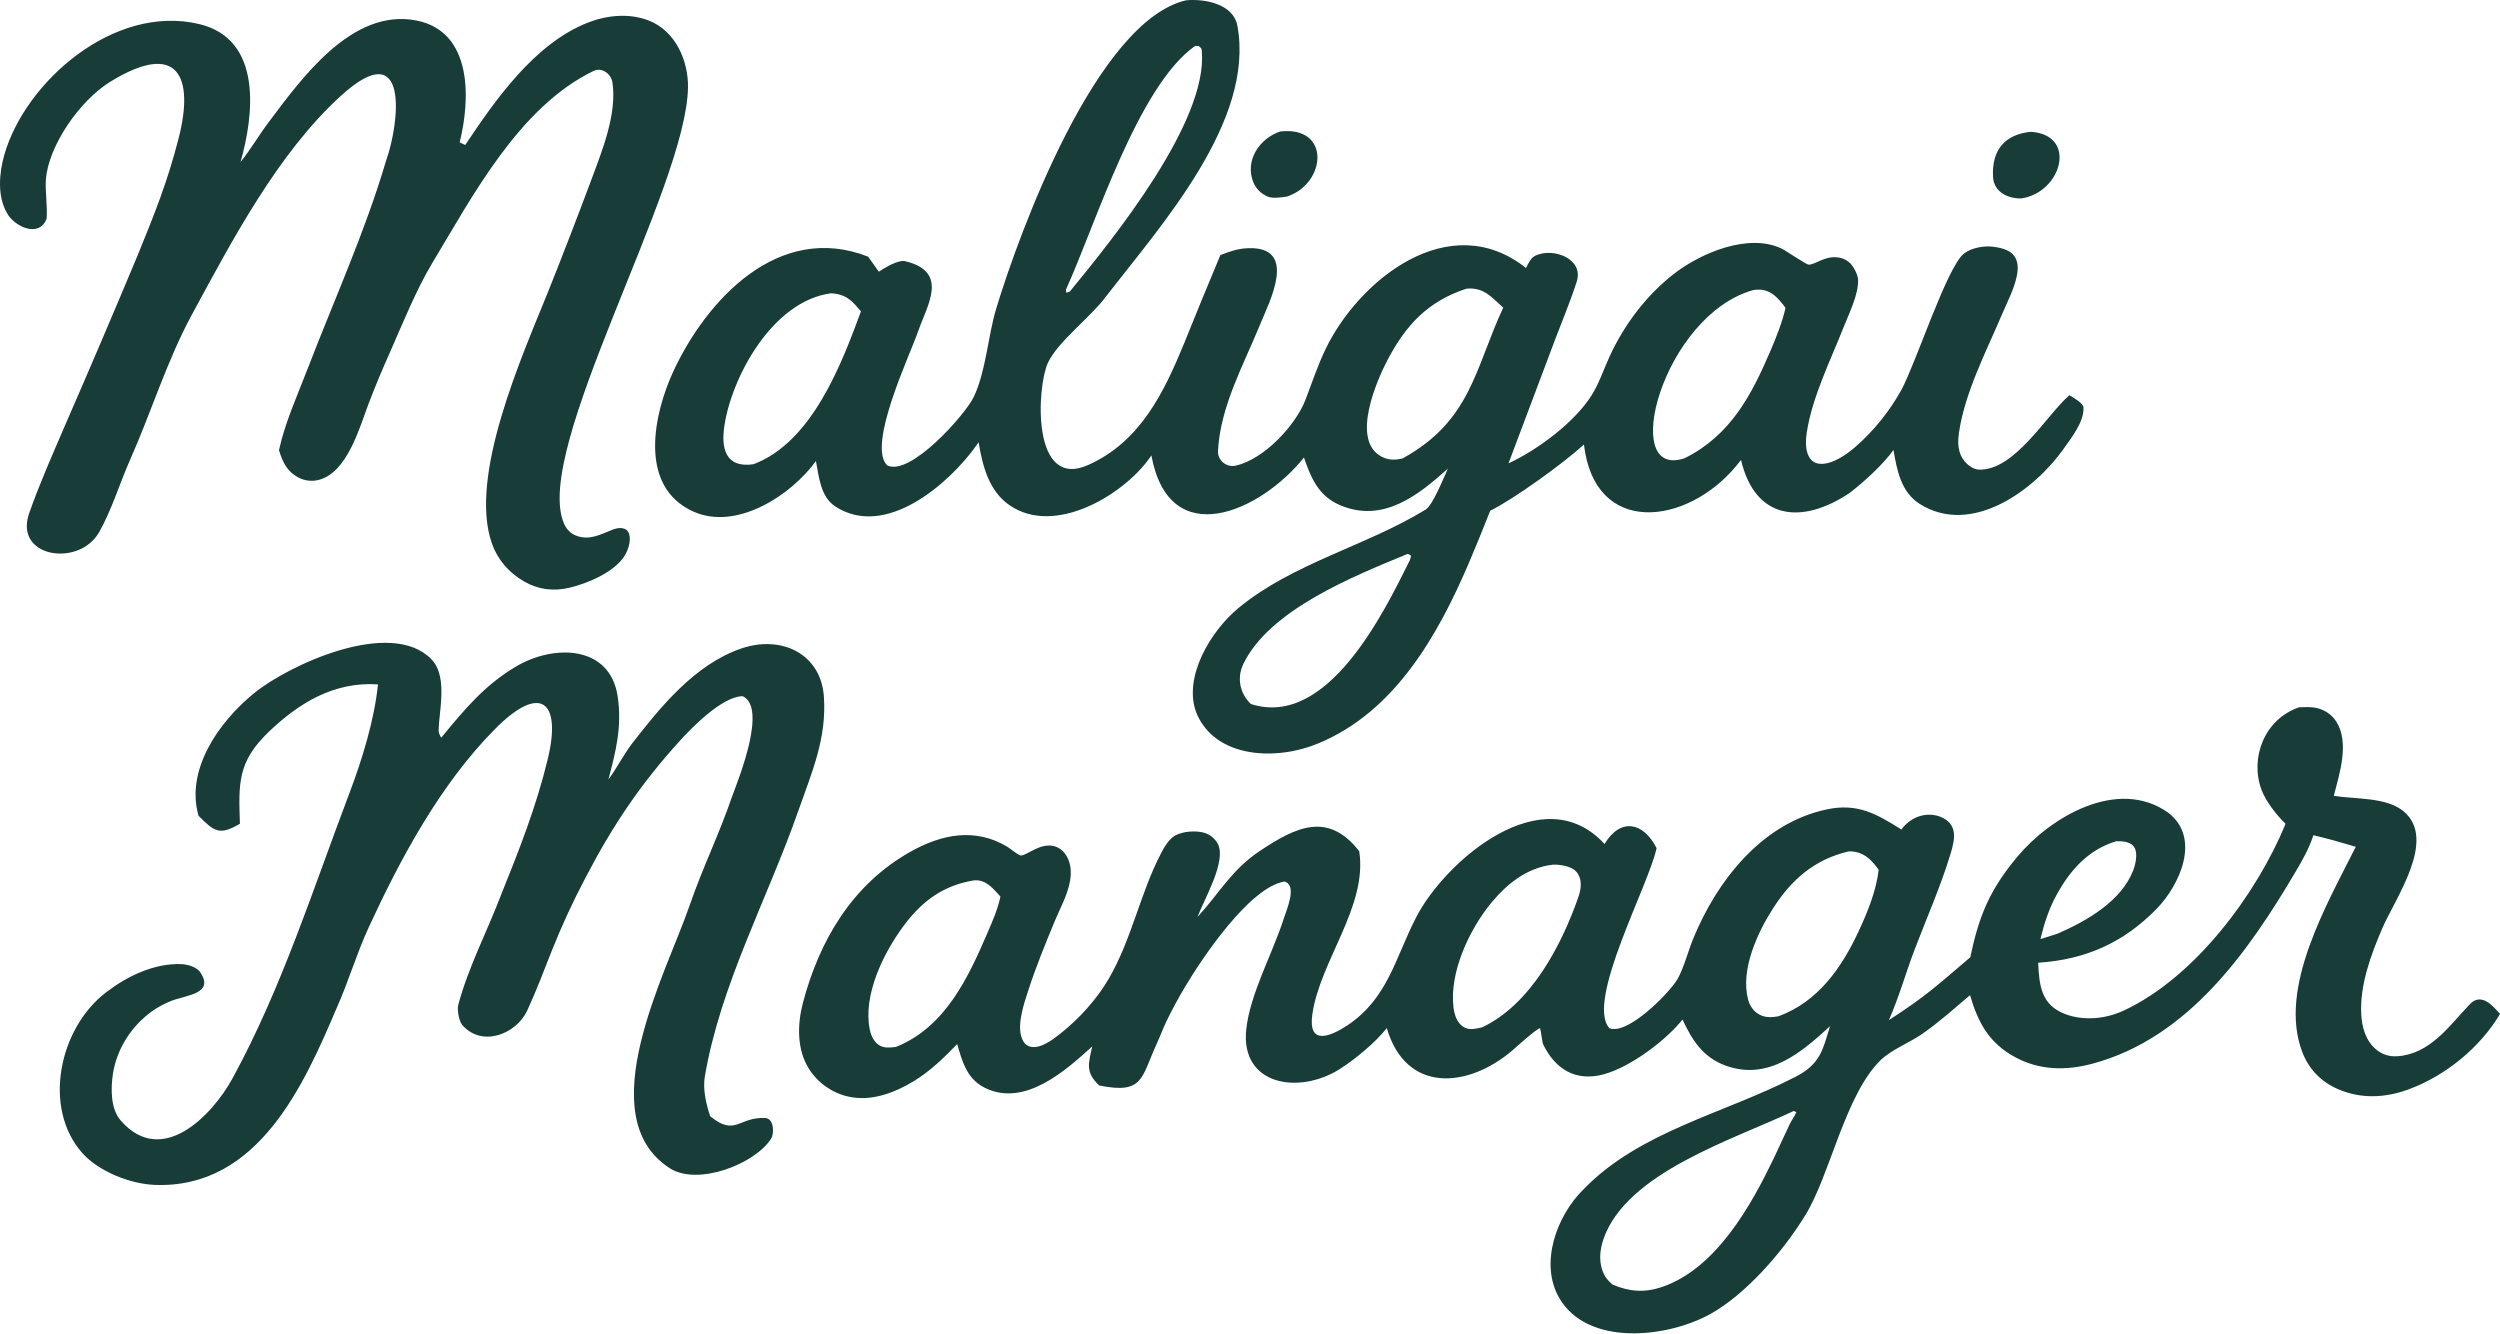
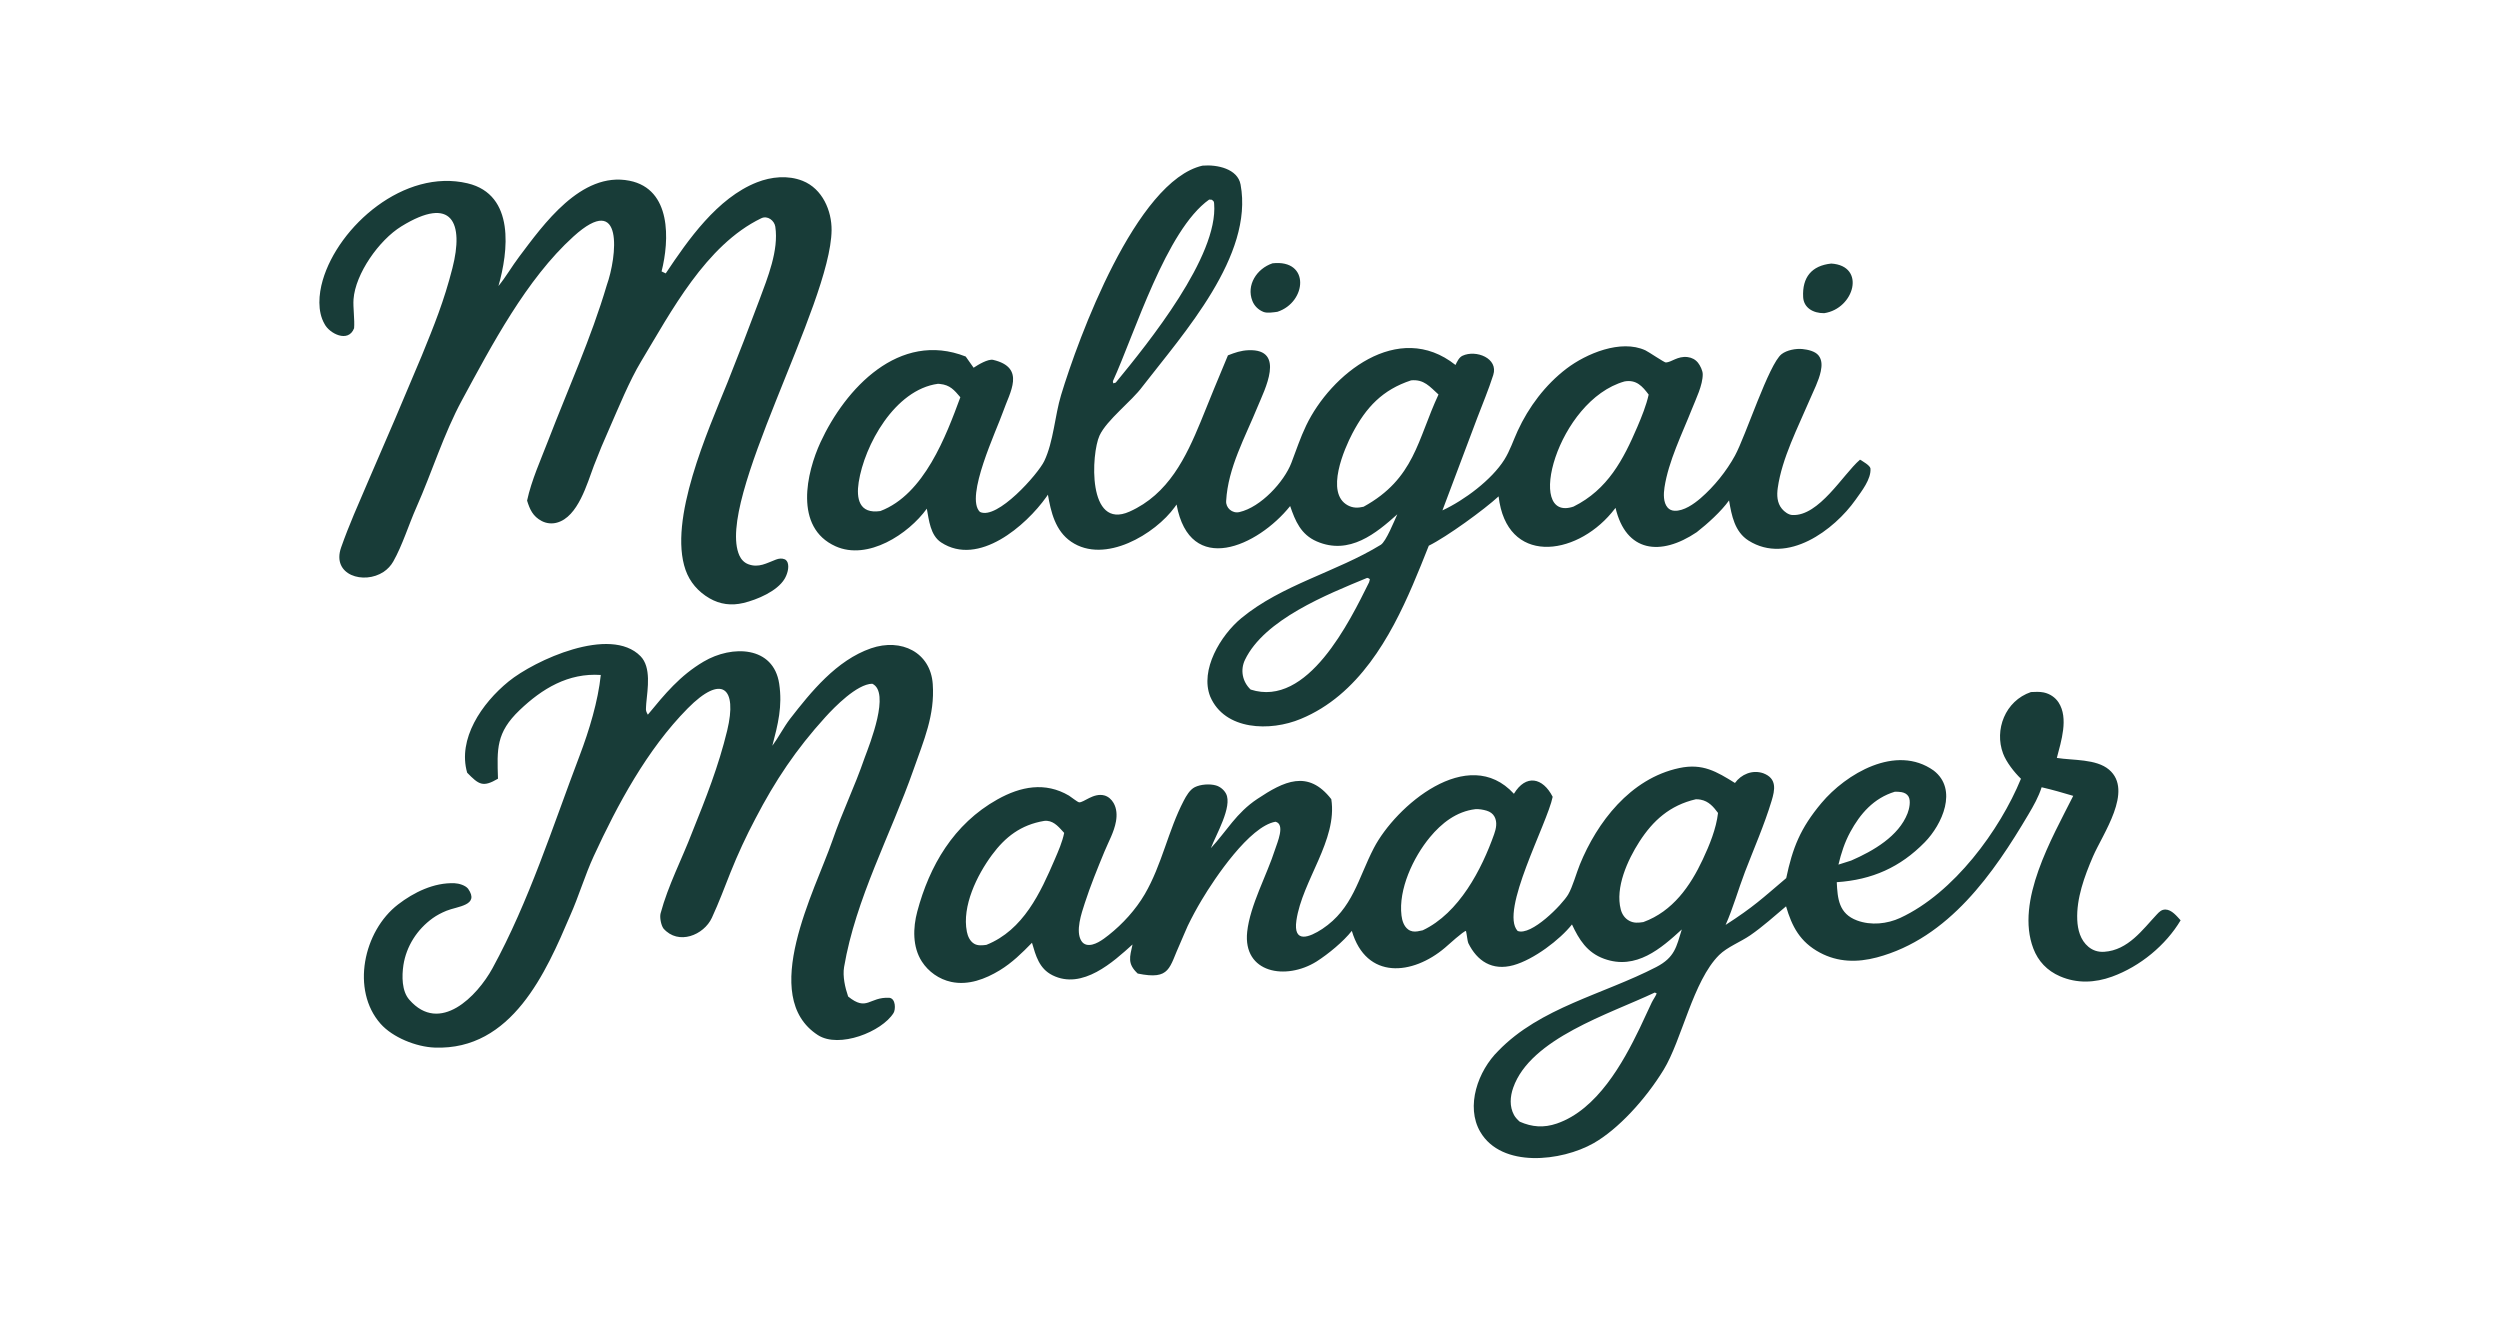
- <svg xmlns="http://www.w3.org/2000/svg" width="135" height="72" viewBox="0 0 135 72" fill="none">
-   <path d="M124.146 38.197C124.443 38.18 124.783 38.166 125.073 38.226C125.523 38.321 125.912 38.584 126.152 38.955C126.888 40.092 126.335 41.775 126.024 42.975C127.197 43.164 128.878 43.034 129.809 43.824C131.609 45.353 129.34 48.507 128.641 50.134C128.029 51.556 127.435 53.169 127.505 54.726C127.537 55.435 127.728 56.187 128.315 56.675C128.641 56.946 129.029 57.066 129.462 57.037C131.202 56.919 132.243 55.427 133.284 54.32C133.458 54.135 133.622 53.969 133.901 53.972C134.355 53.978 134.732 54.46 135.002 54.753C133.935 56.548 132.071 58.099 130.026 58.84C128.785 59.29 127.487 59.348 126.256 58.815C125.313 58.407 124.668 57.716 124.319 56.799C123.008 53.355 125.665 48.812 127.213 45.726C126.449 45.497 125.701 45.283 124.921 45.102C124.698 45.806 124.336 46.443 123.957 47.083C121.465 51.297 118.196 56.059 112.966 57.446C111.549 57.821 110.148 57.799 108.838 57.098C107.392 56.324 106.808 55.198 106.383 53.739C105.541 54.446 104.698 55.211 103.789 55.838C103.094 56.318 102.117 56.688 101.528 57.272C99.632 59.154 98.821 63.446 97.499 65.602C96.177 67.758 94.195 69.915 92.42 70.922C90.094 72.242 85.754 72.743 84.207 70.103C83.119 68.247 84.041 65.663 85.513 64.221C88.545 61.083 93.13 60.129 96.967 58.143C98.321 57.441 98.43 56.673 98.821 55.416C97.323 56.783 95.513 58.387 93.186 57.544C91.942 57.094 91.362 56.139 90.855 55.053C89.991 56.15 88.083 57.605 86.606 58.011C85.064 58.435 83.97 57.703 83.334 56.404C83.277 56.288 83.224 55.741 83.167 55.524C83.002 55.516 81.858 56.559 81.647 56.74C79.295 58.74 75.941 59.09 74.887 55.519C74.27 56.299 73.183 57.196 72.329 57.741C70.107 59.128 66.978 58.594 67.297 55.589C67.501 53.669 68.739 51.445 69.322 49.608C69.475 49.127 70.078 47.778 69.349 47.603C67.465 47.935 64.938 51.702 63.998 53.281C63.633 53.891 63.295 54.516 62.986 55.154C62.794 55.559 62.636 55.99 62.448 56.397C61.619 58.196 61.76 59.105 59.356 58.615C58.593 57.897 58.781 57.423 58.98 56.506C57.601 57.752 55.349 59.825 53.174 58.738C52.201 58.252 51.962 57.311 51.688 56.381C50.966 57.123 50.245 57.834 49.342 58.383C48.311 59.009 47.075 59.488 45.832 59.221C44.944 59.031 44.175 58.478 43.703 57.748C43.012 56.681 43.053 55.294 43.367 54.118C44.247 50.817 45.991 47.768 49.188 45.981C50.867 45.043 52.641 44.693 54.372 45.71C54.508 45.791 54.989 46.182 55.106 46.195C55.429 46.229 56.148 45.488 56.934 45.695C57.23 45.773 57.462 45.993 57.605 46.242C57.84 46.646 57.859 47.132 57.78 47.578C57.643 48.354 57.243 49.045 56.943 49.771C56.435 51.002 55.926 52.247 55.517 53.51C55.282 54.235 54.827 55.546 55.27 56.248C55.358 56.387 55.48 56.486 55.649 56.524C56.194 56.645 56.848 56.14 57.24 55.831C58.271 55.018 59.216 53.974 59.865 52.864C61.116 50.723 61.569 48.231 62.698 46.073C62.875 45.734 63.133 45.277 63.5 45.095C63.921 44.887 64.582 44.84 65.034 44.971C65.342 45.06 65.623 45.299 65.764 45.571C66.246 46.503 65.019 48.572 64.664 49.519C65.832 48.253 66.502 46.967 68.038 45.946C69.957 44.67 71.709 43.791 73.398 45.967C73.862 48.934 71.288 51.871 70.868 54.76C70.62 56.465 71.808 55.992 72.744 55.38C74.965 53.902 75.339 51.715 76.485 49.51C78.062 46.478 83.312 41.941 86.644 45.576C87.511 44.139 88.74 44.392 89.455 45.796C89.063 47.748 85.593 54.101 86.913 55.525C87.895 55.91 90.142 53.628 90.582 52.876C90.905 52.324 91.175 51.322 91.428 50.703C92.67 47.66 95.069 44.47 98.637 43.709C100.332 43.347 101.346 43.967 102.677 44.792C103.127 44.168 103.932 43.815 104.727 44.085C105.744 44.466 105.575 45.295 105.334 46.09C104.805 47.841 104.058 49.532 103.403 51.242C102.918 52.51 102.545 53.858 101.999 55.087C104.051 53.762 104.649 53.174 106.395 51.693C106.857 49.502 107.413 48.078 108.953 46.243C110.717 44.139 114.352 41.943 117.089 43.889C118.875 45.266 117.697 47.812 116.445 49.09C114.666 50.907 112.626 51.817 110.061 51.988C110.12 53.183 110.205 54.271 111.533 54.765C112.544 55.141 113.715 55.018 114.667 54.577C118.554 52.776 121.891 48.216 123.421 44.486C122.926 44.007 122.358 43.278 122.124 42.654C121.481 40.944 122.269 38.837 124.146 38.197ZM96.865 59.991C93.577 61.549 87.849 63.316 86.593 66.893C86.366 67.54 86.314 68.254 86.651 68.876C86.75 69.057 86.909 69.223 87.067 69.36C87.965 69.755 88.812 69.817 89.754 69.495C92.681 68.493 94.559 65.086 95.77 62.578C96.068 61.96 96.343 61.332 96.641 60.714C96.749 60.489 96.908 60.29 97.001 60.058L96.865 59.991ZM13.726 37.428C15.603 35.901 21.1 33.355 23.294 35.596C24.081 36.4 23.81 37.943 23.71 39.014C23.696 39.434 23.625 39.498 23.825 39.838C25.061 38.337 26.151 37.005 27.869 35.99C29.941 34.766 32.94 34.855 33.352 37.593C33.597 39.231 33.264 40.531 32.855 42.093C33.279 41.522 33.687 40.735 34.132 40.15C35.661 38.183 37.504 35.894 40.012 35.024C42.213 34.267 44.329 35.318 44.49 37.613C44.65 39.887 43.837 41.706 43.099 43.813C41.436 48.556 38.899 53.184 38.059 58.142C37.945 58.818 38.133 59.64 38.353 60.281C39.735 61.395 39.859 60.299 41.344 60.373C41.816 60.433 41.8 61.23 41.648 61.474C40.801 62.84 37.692 64.068 36.161 63.08C31.83 60.282 35.968 52.56 37.202 48.997C37.983 46.743 38.789 45.172 39.553 42.956C39.927 41.951 41.428 38.197 40.101 37.593C38.991 37.617 37.377 39.27 36.702 40.013C34.572 42.359 33.068 44.609 31.624 47.385C30.952 48.655 30.349 49.957 29.818 51.285C29.378 52.391 29 53.419 28.47 54.569C27.89 55.827 26.039 56.588 24.956 55.345C24.774 55.089 24.676 54.525 24.749 54.251C25.295 52.217 26.293 50.325 27.045 48.356C28.035 45.899 28.962 43.549 29.58 40.988C30.333 37.865 29.195 36.874 26.716 39.381C23.762 42.37 21.618 46.377 19.903 50.093C19.257 51.494 18.815 53.014 18.184 54.424C16.444 58.505 13.971 64.197 8.363 63.985C7.013 63.934 5.312 63.244 4.44 62.259C2.282 59.82 3.192 55.533 5.71 53.601C6.841 52.73 8.306 52.003 9.803 52.063C10.121 52.076 10.586 52.212 10.787 52.463C11.646 53.689 10.009 53.731 9.211 54.063C8.845 54.215 8.524 54.384 8.227 54.594C7.073 55.424 6.308 56.645 6.096 57.997C5.978 58.786 5.968 59.893 6.527 60.517C8.739 63.047 11.45 60.253 12.555 58.233C15.214 53.368 16.922 47.954 18.877 42.808C19.571 40.981 20.215 38.857 20.412 36.958C18.042 36.797 16.149 37.958 14.529 39.504C12.808 41.147 12.887 42.322 12.955 44.483C11.854 45.127 11.573 44.916 10.72 44.048C10.017 41.606 11.762 39.026 13.726 37.428ZM52.573 47.543C50.879 47.826 49.748 48.708 48.782 50.015C47.694 51.489 46.598 53.732 46.965 55.583C47.028 55.903 47.183 56.262 47.485 56.447C47.752 56.61 48.083 56.574 48.381 56.534C51.07 55.461 52.31 52.729 53.338 50.34C53.607 49.714 53.888 49.078 54.023 48.413C53.687 48.054 53.341 47.59 52.795 47.539C52.721 47.532 52.647 47.535 52.573 47.543ZM83.853 46.691C82.466 46.855 81.386 47.72 80.551 48.727C79.339 50.187 78.255 52.517 78.49 54.409C78.534 54.765 78.656 55.181 78.969 55.414C79.173 55.566 79.405 55.593 79.654 55.554C79.78 55.533 79.905 55.508 80.028 55.479C82.675 54.232 84.315 51.037 85.209 48.508C85.354 48.1 85.451 47.641 85.237 47.238C85.121 47.018 84.914 46.878 84.671 46.803C84.421 46.727 84.115 46.674 83.853 46.691ZM99.836 45.974C97.955 46.411 96.728 47.521 95.743 49.053C94.888 50.383 93.979 52.376 94.395 53.969C94.485 54.308 94.678 54.607 95.005 54.785C95.343 54.968 95.662 54.939 96.032 54.881C98.174 54.1 99.444 52.257 100.342 50.341C100.831 49.3 101.319 48.107 101.449 46.966C101.124 46.527 100.776 46.111 100.183 46.002C100.071 45.982 99.95 45.966 99.836 45.974ZM114.274 45.426C112.736 45.892 111.756 47.031 111.042 48.348C110.629 49.109 110.383 49.883 110.183 50.713L111.106 50.42C112.716 49.719 114.556 48.652 115.196 46.994C115.32 46.673 115.447 46.096 115.266 45.776C115.162 45.594 114.981 45.501 114.772 45.459C114.615 45.428 114.435 45.426 114.274 45.426ZM64.055 0.015C65.122 -0.078 66.606 0.242 66.818 1.386C67.773 6.544 62.696 12.165 59.699 16.04C58.925 17.099 57.109 18.459 56.585 19.597C55.989 20.894 55.684 26.483 58.763 25.109C61.596 23.845 62.865 21.151 63.928 18.578C64.573 16.972 65.231 15.371 65.901 13.775C66.41 13.575 66.841 13.423 67.397 13.402C70.125 13.299 68.536 16.319 68.071 17.459C67.154 19.712 65.906 21.917 65.772 24.332C65.731 24.829 66.206 25.263 66.73 25.144C68.289 24.79 69.977 22.942 70.501 21.577C70.873 20.607 71.14 19.773 71.574 18.866C73.347 15.159 78.241 11.17 82.406 14.473C82.527 14.228 82.661 13.921 82.918 13.802C83.896 13.35 85.534 13.984 85.145 15.2C84.798 16.287 84.378 17.275 83.982 18.319L81.459 25.021C83.053 24.282 85.032 22.799 85.945 21.349C86.354 20.701 86.601 19.938 86.919 19.247C87.707 17.534 88.916 15.911 90.465 14.733C91.877 13.659 94.395 12.586 96.182 13.411C96.402 13.512 97.55 14.295 97.664 14.293C98.084 14.273 98.514 13.813 99.238 13.9C99.546 13.937 99.808 14.077 99.996 14.311C100.155 14.51 100.336 14.883 100.339 15.132C100.35 15.929 99.842 16.942 99.552 17.677C98.844 19.466 97.853 21.459 97.565 23.357C97.497 23.806 97.466 24.448 97.797 24.822C97.921 24.962 98.094 25.037 98.286 25.047C98.959 25.084 99.713 24.545 100.186 24.136C101.169 23.288 102.067 22.166 102.677 21.049C103.457 19.619 105.139 14.398 106.059 13.687C106.44 13.392 107.1 13.268 107.58 13.318C107.966 13.358 108.486 13.472 108.734 13.775C109.005 14.107 108.984 14.541 108.902 14.931C108.756 15.627 108.381 16.333 108.101 16.993C107.243 19.009 106.086 21.23 105.781 23.392C105.708 23.914 105.724 24.475 106.085 24.907C106.259 25.115 106.551 25.342 106.841 25.357C108.77 25.454 110.518 22.412 111.72 21.366L111.748 21.341C111.948 21.463 112.47 21.756 112.506 21.979C112.565 22.754 111.858 23.636 111.423 24.252C109.882 26.435 106.483 28.988 103.665 27.212C102.653 26.574 102.432 25.38 102.248 24.297C101.69 25.084 100.673 26.003 99.901 26.604C97.278 28.369 94.772 28.057 94.015 24.838C93.921 24.958 93.826 25.077 93.728 25.194C91.057 28.378 86.112 28.987 85.533 24.003C84.484 24.971 81.765 26.945 80.47 27.581C80.097 28.534 79.71 29.483 79.308 30.426C77.682 34.215 75.366 38.415 71.191 40.142C68.967 41.076 65.663 40.984 64.616 38.523C63.854 36.6 65.369 34.079 66.873 32.836C69.81 30.409 73.782 29.484 76.989 27.515C77.369 27.282 77.971 25.773 78.186 25.304C76.666 26.667 74.715 28.299 72.341 27.27C71.188 26.77 70.782 25.782 70.414 24.706C68.062 27.64 63.141 29.853 62.175 24.593C62.134 24.654 62.091 24.715 62.048 24.775C60.637 26.729 56.968 28.953 54.531 27.293C53.374 26.504 53.059 25.126 52.843 23.88C52.807 23.936 52.77 23.99 52.732 24.043C51.257 26.124 47.812 29.122 45.1 27.345C44.31 26.828 44.217 25.721 44.06 24.896C42.727 26.744 39.776 28.672 37.445 27.626C34.396 26.258 35.342 22.258 36.352 20.072C38.141 16.204 42.038 11.961 46.88 13.86L47.454 14.673C47.789 14.448 48.49 14.031 48.86 14.1C51.276 14.665 50.069 16.469 49.589 17.865C49.14 19.17 46.801 24.063 47.912 25.132C49.158 25.741 52.129 22.385 52.58 21.44C53.248 20.04 53.348 18.142 53.796 16.662C55.046 12.532 59.227 1.125 64.055 0.015ZM76 29.915C73.075 31.125 68.546 32.93 67.137 35.86C66.787 36.587 66.94 37.438 67.547 38.016C71.69 39.351 74.737 33.058 76.135 30.244C76.158 30.196 76.184 30.064 76.194 30.006C76.094 29.944 76.107 29.933 76 29.915ZM31.737 1.225C32.778 0.816 33.986 0.696 35.047 1.115C36.498 1.688 37.168 3.3 37.152 4.701C37.09 10.138 28.702 24.344 30.463 28.289C30.59 28.572 30.806 28.811 31.114 28.926C31.867 29.208 32.444 28.841 33.119 28.588C33.333 28.508 33.546 28.48 33.762 28.571C33.856 28.61 33.938 28.73 33.968 28.82C34.089 29.179 33.929 29.679 33.739 29.994C33.202 30.883 31.761 31.495 30.757 31.736C29.89 31.943 29.067 31.841 28.301 31.399C27.472 30.92 26.867 30.215 26.561 29.343C25.291 25.713 28.181 19.258 29.601 15.746C30.397 13.752 31.17 11.751 31.92 9.742C32.513 8.145 33.329 6.155 33.07 4.441C33.004 4.003 32.511 3.608 32.05 3.832C28.023 5.778 25.495 10.636 23.336 14.215C22.486 15.625 21.686 17.597 21.053 19.035C20.646 19.941 20.264 20.859 19.909 21.785C19.427 23.052 18.767 25.496 17.231 25.909C16.863 26.011 16.466 25.968 16.13 25.793C15.478 25.451 15.259 24.936 15.066 24.311C15.378 22.849 16.065 21.337 16.605 19.931C18.047 16.183 19.711 12.531 20.847 8.683C21.58 6.636 22.122 1.808 18.427 5.157C15.004 8.259 12.495 13.057 10.351 17.011C9.022 19.462 8.162 22.27 7.036 24.803C6.475 26.066 6.028 27.546 5.359 28.728C5.19 29.026 4.95 29.285 4.657 29.481C3.232 30.421 0.87 29.722 1.577 27.709C2.154 26.068 2.833 24.557 3.518 22.957C4.844 19.916 6.147 16.866 7.425 13.806C8.33 11.584 9.037 9.854 9.651 7.446C10.488 4.169 9.644 2.142 5.947 4.419C4.321 5.421 2.611 7.86 2.477 9.707C2.434 10.293 2.571 11.202 2.518 11.808C2.101 12.9 0.723 12.191 0.374 11.498C-0.154 10.585 -0.05 9.338 0.241 8.332C1.38 4.408 6.153 0.205 10.752 1.298C14.222 2.124 13.696 6.27 12.989 8.746C13.534 8.082 13.96 7.325 14.491 6.622C16.221 4.329 18.976 0.412 22.49 1.108C25.557 1.715 25.391 5.429 24.821 7.687L25.122 7.831C26.732 5.419 28.853 2.36 31.737 1.225ZM44.87 15.838C41.723 16.263 39.529 20.314 39.118 22.979C38.936 24.159 39.142 25.297 40.691 25.068C43.873 23.864 45.46 19.608 46.492 16.813C46.051 16.296 45.747 15.922 45.014 15.85C44.966 15.845 44.918 15.842 44.87 15.838ZM96.418 16.622C95.971 16.026 95.531 15.515 94.669 15.666C89.787 17.04 87.413 25.945 90.967 24.745C93.454 23.51 94.582 21.329 95.597 18.963C95.913 18.226 96.246 17.399 96.418 16.622ZM79.189 15.588C77.11 16.27 75.92 17.545 74.926 19.439C74.361 20.516 72.927 23.757 74.596 24.655C74.968 24.855 75.33 24.852 75.74 24.755C79.443 22.718 79.642 19.896 81.174 16.615C80.534 16.038 80.127 15.502 79.189 15.588ZM64.538 2.476C61.42 4.684 59.132 12.206 57.562 15.635C57.546 15.671 57.575 15.767 57.586 15.804C57.622 15.794 57.742 15.764 57.767 15.748C60.144 12.853 65.215 6.587 64.9 2.771C64.885 2.585 64.865 2.606 64.732 2.488L64.538 2.476ZM109.662 7.117C112.2 7.276 111.345 10.392 109.146 10.716C108.342 10.723 107.663 10.321 107.623 9.548C107.549 8.124 108.231 7.266 109.662 7.117ZM69.134 7.099C71.886 6.792 71.616 9.926 69.489 10.616C69.204 10.655 68.746 10.728 68.483 10.626C68.107 10.478 67.813 10.187 67.672 9.822C67.227 8.69 67.975 7.49 69.134 7.099Z" fill="#183C38" />
+ <svg xmlns="http://www.w3.org/2000/svg" width="136" height="72" viewBox="0 0 136 72" fill="none">
+   <g transform="translate(17.374 9) scale(0.75)">
+     <path d="M124.146 38.197C124.443 38.18 124.783 38.166 125.073 38.226C125.523 38.321 125.912 38.584 126.152 38.955C126.888 40.092 126.335 41.775 126.024 42.975C127.197 43.164 128.878 43.034 129.809 43.824C131.609 45.353 129.34 48.507 128.641 50.134C128.029 51.556 127.435 53.169 127.505 54.726C127.537 55.435 127.728 56.187 128.315 56.675C128.641 56.946 129.029 57.066 129.462 57.037C131.202 56.919 132.243 55.427 133.284 54.32C133.458 54.135 133.622 53.969 133.901 53.972C134.355 53.978 134.732 54.46 135.002 54.753C133.935 56.548 132.071 58.099 130.026 58.84C128.785 59.29 127.487 59.348 126.256 58.815C125.313 58.407 124.668 57.716 124.319 56.799C123.008 53.355 125.665 48.812 127.213 45.726C126.449 45.497 125.701 45.283 124.921 45.102C124.698 45.806 124.336 46.443 123.957 47.083C121.465 51.297 118.196 56.059 112.966 57.446C111.549 57.821 110.148 57.799 108.838 57.098C107.392 56.324 106.808 55.198 106.383 53.739C105.541 54.446 104.698 55.211 103.789 55.838C103.094 56.318 102.117 56.688 101.528 57.272C99.632 59.154 98.821 63.446 97.499 65.602C96.177 67.758 94.195 69.915 92.42 70.922C90.094 72.242 85.754 72.743 84.207 70.103C83.119 68.247 84.041 65.663 85.513 64.221C88.545 61.083 93.13 60.129 96.967 58.143C98.321 57.441 98.43 56.673 98.821 55.416C97.323 56.783 95.513 58.387 93.186 57.544C91.942 57.094 91.362 56.139 90.855 55.053C89.991 56.15 88.083 57.605 86.606 58.011C85.064 58.435 83.97 57.703 83.334 56.404C83.277 56.288 83.224 55.741 83.167 55.524C83.002 55.516 81.858 56.559 81.647 56.74C79.295 58.74 75.941 59.09 74.887 55.519C74.27 56.299 73.183 57.196 72.329 57.741C70.107 59.128 66.978 58.594 67.297 55.589C67.501 53.669 68.739 51.445 69.322 49.608C69.475 49.127 70.078 47.778 69.349 47.603C67.465 47.935 64.938 51.702 63.998 53.281C63.633 53.891 63.295 54.516 62.986 55.154C62.794 55.559 62.636 55.99 62.448 56.397C61.619 58.196 61.76 59.105 59.356 58.615C58.593 57.897 58.781 57.423 58.98 56.506C57.601 57.752 55.349 59.825 53.174 58.738C52.201 58.252 51.962 57.311 51.688 56.381C50.966 57.123 50.245 57.834 49.342 58.383C48.311 59.009 47.075 59.488 45.832 59.221C44.944 59.031 44.175 58.478 43.703 57.748C43.012 56.681 43.053 55.294 43.367 54.118C44.247 50.817 45.991 47.768 49.188 45.981C50.867 45.043 52.641 44.693 54.372 45.71C54.508 45.791 54.989 46.182 55.106 46.195C55.429 46.229 56.148 45.488 56.934 45.695C57.23 45.773 57.462 45.993 57.605 46.242C57.84 46.646 57.859 47.132 57.78 47.578C57.643 48.354 57.243 49.045 56.943 49.771C56.435 51.002 55.926 52.247 55.517 53.51C55.282 54.235 54.827 55.546 55.27 56.248C55.358 56.387 55.48 56.486 55.649 56.524C56.194 56.645 56.848 56.14 57.24 55.831C58.271 55.018 59.216 53.974 59.865 52.864C61.116 50.723 61.569 48.231 62.698 46.073C62.875 45.734 63.133 45.277 63.5 45.095C63.921 44.887 64.582 44.84 65.034 44.971C65.342 45.06 65.623 45.299 65.764 45.571C66.246 46.503 65.019 48.572 64.664 49.519C65.832 48.253 66.502 46.967 68.038 45.946C69.957 44.67 71.709 43.791 73.398 45.967C73.862 48.934 71.288 51.871 70.868 54.76C70.62 56.465 71.808 55.992 72.744 55.38C74.965 53.902 75.339 51.715 76.485 49.51C78.062 46.478 83.312 41.941 86.644 45.576C87.511 44.139 88.74 44.392 89.455 45.796C89.063 47.748 85.593 54.101 86.913 55.525C87.895 55.91 90.142 53.628 90.582 52.876C90.905 52.324 91.175 51.322 91.428 50.703C92.67 47.66 95.069 44.47 98.637 43.709C100.332 43.347 101.346 43.967 102.677 44.792C103.127 44.168 103.932 43.815 104.727 44.085C105.744 44.466 105.575 45.295 105.334 46.09C104.805 47.841 104.058 49.532 103.403 51.242C102.918 52.51 102.545 53.858 101.999 55.087C104.051 53.762 104.649 53.174 106.395 51.693C106.857 49.502 107.413 48.078 108.953 46.243C110.717 44.139 114.352 41.943 117.089 43.889C118.875 45.266 117.697 47.812 116.445 49.09C114.666 50.907 112.626 51.817 110.061 51.988C110.12 53.183 110.205 54.271 111.533 54.765C112.544 55.141 113.715 55.018 114.667 54.577C118.554 52.776 121.891 48.216 123.421 44.486C122.926 44.007 122.358 43.278 122.124 42.654C121.481 40.944 122.269 38.837 124.146 38.197ZM96.865 59.991C93.577 61.549 87.849 63.316 86.593 66.893C86.366 67.54 86.314 68.254 86.651 68.876C86.75 69.057 86.909 69.223 87.067 69.36C87.965 69.755 88.812 69.817 89.754 69.495C92.681 68.493 94.559 65.086 95.77 62.578C96.068 61.96 96.343 61.332 96.641 60.714C96.749 60.489 96.908 60.29 97.001 60.058L96.865 59.991ZM13.726 37.428C15.603 35.901 21.1 33.355 23.294 35.596C24.081 36.4 23.81 37.943 23.71 39.014C23.696 39.434 23.625 39.498 23.825 39.838C25.061 38.337 26.151 37.005 27.869 35.99C29.941 34.766 32.94 34.855 33.352 37.593C33.597 39.231 33.264 40.531 32.855 42.093C33.279 41.522 33.687 40.735 34.132 40.15C35.661 38.183 37.504 35.894 40.012 35.024C42.213 34.267 44.329 35.318 44.49 37.613C44.65 39.887 43.837 41.706 43.099 43.813C41.436 48.556 38.899 53.184 38.059 58.142C37.945 58.818 38.133 59.64 38.353 60.281C39.735 61.395 39.859 60.299 41.344 60.373C41.816 60.433 41.8 61.23 41.648 61.474C40.801 62.84 37.692 64.068 36.161 63.08C31.83 60.282 35.968 52.56 37.202 48.997C37.983 46.743 38.789 45.172 39.553 42.956C39.927 41.951 41.428 38.197 40.101 37.593C38.991 37.617 37.377 39.27 36.702 40.013C34.572 42.359 33.068 44.609 31.624 47.385C30.952 48.655 30.349 49.957 29.818 51.285C29.378 52.391 29 53.419 28.47 54.569C27.89 55.827 26.039 56.588 24.956 55.345C24.774 55.089 24.676 54.525 24.749 54.251C25.295 52.217 26.293 50.325 27.045 48.356C28.035 45.899 28.962 43.549 29.58 40.988C30.333 37.865 29.195 36.874 26.716 39.381C23.762 42.37 21.618 46.377 19.903 50.093C19.257 51.494 18.815 53.014 18.184 54.424C16.444 58.505 13.971 64.197 8.363 63.985C7.013 63.934 5.312 63.244 4.44 62.259C2.282 59.82 3.192 55.533 5.71 53.601C6.841 52.73 8.306 52.003 9.803 52.063C10.121 52.076 10.586 52.212 10.787 52.463C11.646 53.689 10.009 53.731 9.211 54.063C8.845 54.215 8.524 54.384 8.227 54.594C7.073 55.424 6.308 56.645 6.096 57.997C5.978 58.786 5.968 59.893 6.527 60.517C8.739 63.047 11.45 60.253 12.555 58.233C15.214 53.368 16.922 47.954 18.877 42.808C19.571 40.981 20.215 38.857 20.412 36.958C18.042 36.797 16.149 37.958 14.529 39.504C12.808 41.147 12.887 42.322 12.955 44.483C11.854 45.127 11.573 44.916 10.72 44.048C10.017 41.606 11.762 39.026 13.726 37.428ZM52.573 47.543C50.879 47.826 49.748 48.708 48.782 50.015C47.694 51.489 46.598 53.732 46.965 55.583C47.028 55.903 47.183 56.262 47.485 56.447C47.752 56.61 48.083 56.574 48.381 56.534C51.07 55.461 52.31 52.729 53.338 50.34C53.607 49.714 53.888 49.078 54.023 48.413C53.687 48.054 53.341 47.59 52.795 47.539C52.721 47.532 52.647 47.535 52.573 47.543ZM83.853 46.691C82.466 46.855 81.386 47.72 80.551 48.727C79.339 50.187 78.255 52.517 78.49 54.409C78.534 54.765 78.656 55.181 78.969 55.414C79.173 55.566 79.405 55.593 79.654 55.554C79.78 55.533 79.905 55.508 80.028 55.479C82.675 54.232 84.315 51.037 85.209 48.508C85.354 48.1 85.451 47.641 85.237 47.238C85.121 47.018 84.914 46.878 84.671 46.803C84.421 46.727 84.115 46.674 83.853 46.691ZM99.836 45.974C97.955 46.411 96.728 47.521 95.743 49.053C94.888 50.383 93.979 52.376 94.395 53.969C94.485 54.308 94.678 54.607 95.005 54.785C95.343 54.968 95.662 54.939 96.032 54.881C98.174 54.1 99.444 52.257 100.342 50.341C100.831 49.3 101.319 48.107 101.449 46.966C101.124 46.527 100.776 46.111 100.183 46.002C100.071 45.982 99.95 45.966 99.836 45.974ZM114.274 45.426C112.736 45.892 111.756 47.031 111.042 48.348C110.629 49.109 110.383 49.883 110.183 50.713L111.106 50.42C112.716 49.719 114.556 48.652 115.196 46.994C115.32 46.673 115.447 46.096 115.266 45.776C115.162 45.594 114.981 45.501 114.772 45.459C114.615 45.428 114.435 45.426 114.274 45.426ZM64.055 0.015C65.122 -0.078 66.606 0.242 66.818 1.386C67.773 6.544 62.696 12.165 59.699 16.04C58.925 17.099 57.109 18.459 56.585 19.597C55.989 20.894 55.684 26.483 58.763 25.109C61.596 23.845 62.865 21.151 63.928 18.578C64.573 16.972 65.231 15.371 65.901 13.775C66.41 13.575 66.841 13.423 67.397 13.402C70.125 13.299 68.536 16.319 68.071 17.459C67.154 19.712 65.906 21.917 65.772 24.332C65.731 24.829 66.206 25.263 66.73 25.144C68.289 24.79 69.977 22.942 70.501 21.577C70.873 20.607 71.14 19.773 71.574 18.866C73.347 15.159 78.241 11.17 82.406 14.473C82.527 14.228 82.661 13.921 82.918 13.802C83.896 13.35 85.534 13.984 85.145 15.2C84.798 16.287 84.378 17.275 83.982 18.319L81.459 25.021C83.053 24.282 85.032 22.799 85.945 21.349C86.354 20.701 86.601 19.938 86.919 19.247C87.707 17.534 88.916 15.911 90.465 14.733C91.877 13.659 94.395 12.586 96.182 13.411C96.402 13.512 97.55 14.295 97.664 14.293C98.084 14.273 98.514 13.813 99.238 13.9C99.546 13.937 99.808 14.077 99.996 14.311C100.155 14.51 100.336 14.883 100.339 15.132C100.35 15.929 99.842 16.942 99.552 17.677C98.844 19.466 97.853 21.459 97.565 23.357C97.497 23.806 97.466 24.448 97.797 24.822C97.921 24.962 98.094 25.037 98.286 25.047C98.959 25.084 99.713 24.545 100.186 24.136C101.169 23.288 102.067 22.166 102.677 21.049C103.457 19.619 105.139 14.398 106.059 13.687C106.44 13.392 107.1 13.268 107.58 13.318C107.966 13.358 108.486 13.472 108.734 13.775C109.005 14.107 108.984 14.541 108.902 14.931C108.756 15.627 108.381 16.333 108.101 16.993C107.243 19.009 106.086 21.23 105.781 23.392C105.708 23.914 105.724 24.475 106.085 24.907C106.259 25.115 106.551 25.342 106.841 25.357C108.77 25.454 110.518 22.412 111.72 21.366L111.748 21.341C111.948 21.463 112.47 21.756 112.506 21.979C112.565 22.754 111.858 23.636 111.423 24.252C109.882 26.435 106.483 28.988 103.665 27.212C102.653 26.574 102.432 25.38 102.248 24.297C101.69 25.084 100.673 26.003 99.901 26.604C97.278 28.369 94.772 28.057 94.015 24.838C93.921 24.958 93.826 25.077 93.728 25.194C91.057 28.378 86.112 28.987 85.533 24.003C84.484 24.971 81.765 26.945 80.47 27.581C80.097 28.534 79.71 29.483 79.308 30.426C77.682 34.215 75.366 38.415 71.191 40.142C68.967 41.076 65.663 40.984 64.616 38.523C63.854 36.6 65.369 34.079 66.873 32.836C69.81 30.409 73.782 29.484 76.989 27.515C77.369 27.282 77.971 25.773 78.186 25.304C76.666 26.667 74.715 28.299 72.341 27.27C71.188 26.77 70.782 25.782 70.414 24.706C68.062 27.64 63.141 29.853 62.175 24.593C62.134 24.654 62.091 24.715 62.048 24.775C60.637 26.729 56.968 28.953 54.531 27.293C53.374 26.504 53.059 25.126 52.843 23.88C52.807 23.936 52.77 23.99 52.732 24.043C51.257 26.124 47.812 29.122 45.1 27.345C44.31 26.828 44.217 25.721 44.06 24.896C42.727 26.744 39.776 28.672 37.445 27.626C34.396 26.258 35.342 22.258 36.352 20.072C38.141 16.204 42.038 11.961 46.88 13.86L47.454 14.673C47.789 14.448 48.49 14.031 48.86 14.1C51.276 14.665 50.069 16.469 49.589 17.865C49.14 19.17 46.801 24.063 47.912 25.132C49.158 25.741 52.129 22.385 52.58 21.44C53.248 20.04 53.348 18.142 53.796 16.662C55.046 12.532 59.227 1.125 64.055 0.015ZM76 29.915C73.075 31.125 68.546 32.93 67.137 35.86C66.787 36.587 66.94 37.438 67.547 38.016C71.69 39.351 74.737 33.058 76.135 30.244C76.158 30.196 76.184 30.064 76.194 30.006C76.094 29.944 76.107 29.933 76 29.915ZM31.737 1.225C32.778 0.816 33.986 0.696 35.047 1.115C36.498 1.688 37.168 3.3 37.152 4.701C37.09 10.138 28.702 24.344 30.463 28.289C30.59 28.572 30.806 28.811 31.114 28.926C31.867 29.208 32.444 28.841 33.119 28.588C33.333 28.508 33.546 28.48 33.762 28.571C33.856 28.61 33.938 28.73 33.968 28.82C34.089 29.179 33.929 29.679 33.739 29.994C33.202 30.883 31.761 31.495 30.757 31.736C29.89 31.943 29.067 31.841 28.301 31.399C27.472 30.92 26.867 30.215 26.561 29.343C25.291 25.713 28.181 19.258 29.601 15.746C30.397 13.752 31.17 11.751 31.92 9.742C32.513 8.145 33.329 6.155 33.07 4.441C33.004 4.003 32.511 3.608 32.05 3.832C28.023 5.778 25.495 10.636 23.336 14.215C22.486 15.625 21.686 17.597 21.053 19.035C20.646 19.941 20.264 20.859 19.909 21.785C19.427 23.052 18.767 25.496 17.231 25.909C16.863 26.011 16.466 25.968 16.13 25.793C15.478 25.451 15.259 24.936 15.066 24.311C15.378 22.849 16.065 21.337 16.605 19.931C18.047 16.183 19.711 12.531 20.847 8.683C21.58 6.636 22.122 1.808 18.427 5.157C15.004 8.259 12.495 13.057 10.351 17.011C9.022 19.462 8.162 22.27 7.036 24.803C6.475 26.066 6.028 27.546 5.359 28.728C5.19 29.026 4.95 29.285 4.657 29.481C3.232 30.421 0.87 29.722 1.577 27.709C2.154 26.068 2.833 24.557 3.518 22.957C4.844 19.916 6.147 16.866 7.425 13.806C8.33 11.584 9.037 9.854 9.651 7.446C10.488 4.169 9.644 2.142 5.947 4.419C4.321 5.421 2.611 7.86 2.477 9.707C2.434 10.293 2.571 11.202 2.518 11.808C2.101 12.9 0.723 12.191 0.374 11.498C-0.154 10.585 -0.05 9.338 0.241 8.332C1.38 4.408 6.153 0.205 10.752 1.298C14.222 2.124 13.696 6.27 12.989 8.746C13.534 8.082 13.96 7.325 14.491 6.622C16.221 4.329 18.976 0.412 22.49 1.108C25.557 1.715 25.391 5.429 24.821 7.687L25.122 7.831C26.732 5.419 28.853 2.36 31.737 1.225ZM44.87 15.838C41.723 16.263 39.529 20.314 39.118 22.979C38.936 24.159 39.142 25.297 40.691 25.068C43.873 23.864 45.46 19.608 46.492 16.813C46.051 16.296 45.747 15.922 45.014 15.85C44.966 15.845 44.918 15.842 44.87 15.838ZM96.418 16.622C95.971 16.026 95.531 15.515 94.669 15.666C89.787 17.04 87.413 25.945 90.967 24.745C93.454 23.51 94.582 21.329 95.597 18.963C95.913 18.226 96.246 17.399 96.418 16.622ZM79.189 15.588C77.11 16.27 75.92 17.545 74.926 19.439C74.361 20.516 72.927 23.757 74.596 24.655C74.968 24.855 75.33 24.852 75.74 24.755C79.443 22.718 79.642 19.896 81.174 16.615C80.534 16.038 80.127 15.502 79.189 15.588ZM64.538 2.476C61.42 4.684 59.132 12.206 57.562 15.635C57.546 15.671 57.575 15.767 57.586 15.804C57.622 15.794 57.742 15.764 57.767 15.748C60.144 12.853 65.215 6.587 64.9 2.771C64.885 2.585 64.865 2.606 64.732 2.488L64.538 2.476ZM109.662 7.117C112.2 7.276 111.345 10.392 109.146 10.716C108.342 10.723 107.663 10.321 107.623 9.548C107.549 8.124 108.231 7.266 109.662 7.117ZM69.134 7.099C71.886 6.792 71.616 9.926 69.489 10.616C69.204 10.655 68.746 10.728 68.483 10.626C68.107 10.478 67.813 10.187 67.672 9.822C67.227 8.69 67.975 7.49 69.134 7.099Z" fill="#183C38" />
+   </g>
</svg>
